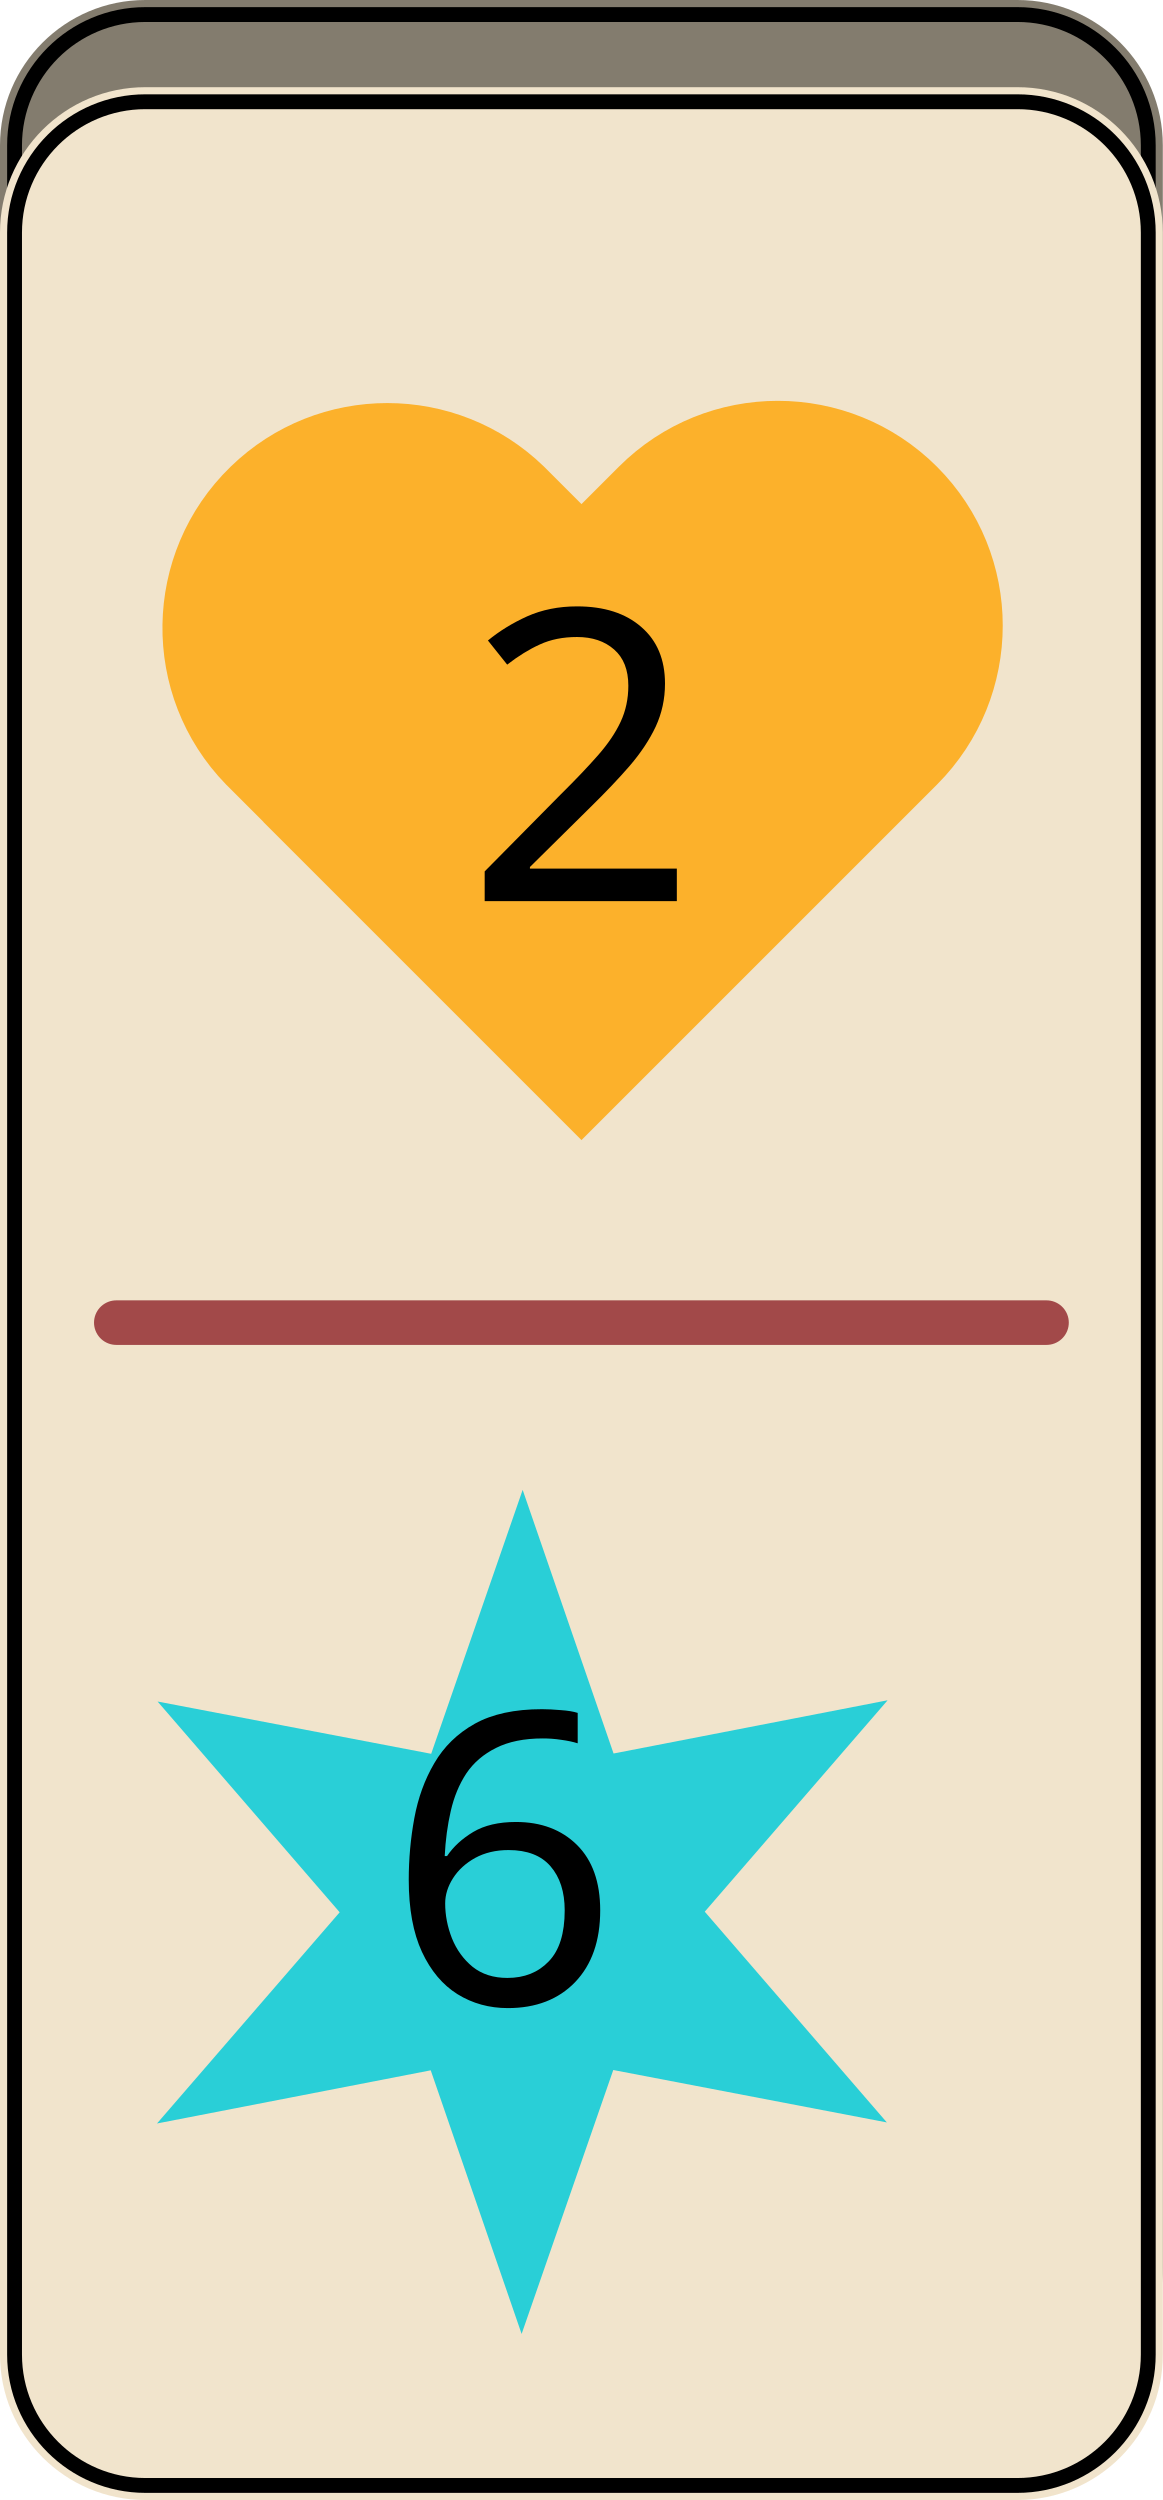
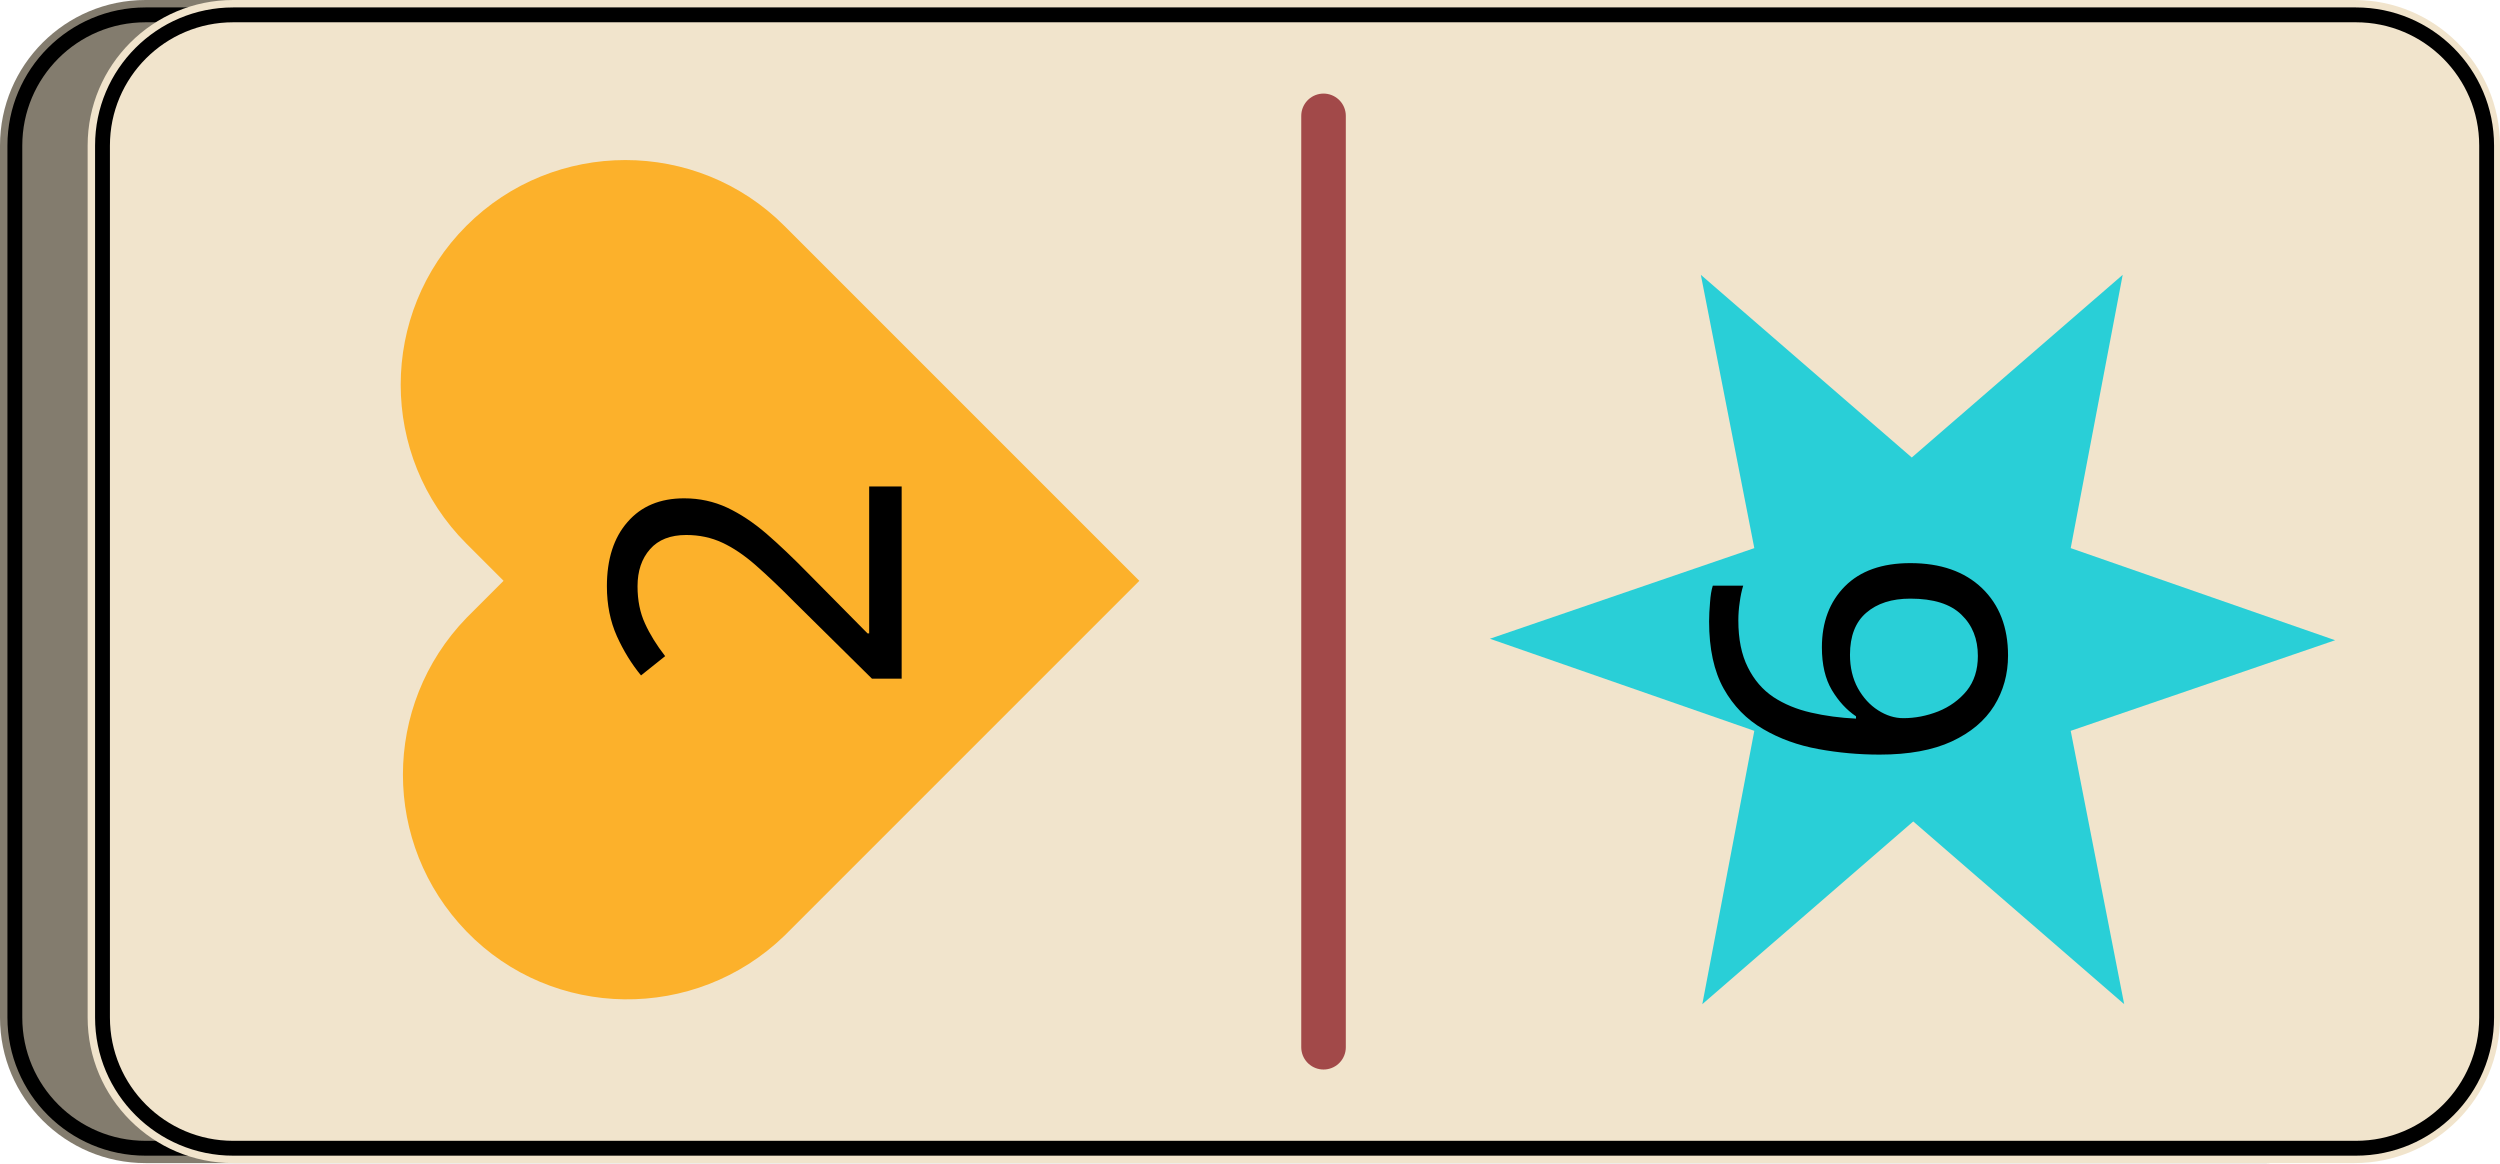
- <svg xmlns="http://www.w3.org/2000/svg" id="Capa_2" data-name="Capa 2" viewBox="0 0 78.29 168.32">
+ <svg xmlns="http://www.w3.org/2000/svg" id="Capa_2" data-name="Capa 2" version="1.1" viewBox="0 0 168.3 78.3">
  <defs>
    <style>
-       .cls-1 {
-         fill: #000;
-         font-family: Poppins-Regular, Poppins;
-         font-size: 27.4px;
-       }
- 
      .cls-1, .cls-2 {
        isolation: isolate;
      }

      .cls-3 {
        fill: #837c6e;
      }

      .cls-3, .cls-4, .cls-5, .cls-6 {
        stroke-width: 0px;
      }

      .cls-4 {
        fill: #fcb12b;
      }

      .cls-5 {
        fill: #29cfd7;
+       }
+ 
+       .cls-2 {
+         fill: #000;
+         font-family: Poppins-Regular, Poppins;
+         font-size: 27.4px;
      }

      .cls-7 {
        stroke: #a24949;
        stroke-width: 3px;
      }

      .cls-7, .cls-8 {
        stroke-linecap: round;
      }

      .cls-7, .cls-8, .cls-9 {
        fill: none;
      }

      .cls-8, .cls-9 {
        stroke: #000;
      }

      .cls-6 {
        fill: #f1e4cc;
      }
    </style>
  </defs>
-   <g id="Capa_1-2" data-name="Capa 1">
+   <g id="Capa_1-2" data-name="Capa 1-2">
    <g id="Grupo_71" data-name="Grupo 71">
      <g id="Grupo_38-3" data-name="Grupo 38-3">
        <g id="Rectángulo_70-3" data-name="Rectángulo 70-3">
-           <rect class="cls-3" width="78.29" height="162.45" rx="9.79" ry="9.79" />
-           <rect class="cls-9" x=".98" y=".98" width="76.33" height="160.49" rx="8.81" ry="8.81" />
+           <rect class="cls-3" x="0" y="0" width="162.4" height="78.3" rx="9.8" ry="9.8" />
+           <rect class="cls-9" x="1" y="1" width="160.5" height="76.3" rx="8.8" ry="8.8" />
        </g>
        <g id="Rectángulo_68-3" data-name="Rectángulo 68-3">
-           <rect class="cls-6" y="5.87" width="78.29" height="162.45" rx="9.79" ry="9.79" />
-           <rect class="cls-8" x=".98" y="6.85" width="76.33" height="160.49" rx="8.81" ry="8.81" />
+           <rect class="cls-6" x="5.9" y="0" width="162.4" height="78.3" rx="9.8" ry="9.8" />
+           <rect class="cls-8" x="6.9" y="1" width="160.5" height="76.3" rx="8.8" ry="8.8" />
        </g>
-         <line id="Línea_1-3" data-name="Línea 1-3" class="cls-7" x1="7.83" y1="89.05" x2="70.46" y2="89.05" />
+         <line id="Línea_1-3" data-name="Línea 1-3" class="cls-7" x1="89.1" y1="70.5" x2="89.1" y2="7.8" />
      </g>
      <g id="Corazón-2">
-         <path id="Unión_1-2" data-name="Unión 1-2" class="cls-4" d="M17.74,55.34l-2.52-2.52c-5.83-5.99-5.69-15.58.31-21.4,5.87-5.71,15.22-5.71,21.1,0l2.52,2.52,2.52-2.52c5.91-5.91,15.49-5.91,21.41,0,5.91,5.91,5.91,15.49,0,21.41h0l-23.93,23.93-21.41-21.41Z" />
+         <path id="Unión_1-2" data-name="Unión 1-2" class="cls-4" d="M55.3,60.5l-2.5,2.5c-6,5.8-15.6,5.7-21.4-.3-5.7-5.9-5.7-15.2,0-21.1l2.5-2.5-2.5-2.5c-5.9-5.9-5.9-15.5,0-21.4,5.9-5.9,15.5-5.9,21.4,0h0l23.9,23.9-21.4,21.4h0Z" />
      </g>
-       <g id="_2-2" data-name=" 2-2" class="cls-2">
-         <text class="cls-1" transform="translate(31.32 60.67)">
-           <tspan x="0" y="0">2</tspan>
+       <g id="_2-2" data-name=" 2-2" class="cls-1">
+         <g class="cls-1">
+           <text class="cls-2" transform="translate(60.7 47) rotate(-90)">
+             <tspan x="0" y="0">2</tspan>
+           </text>
+         </g>
+       </g>
+     </g>
+     <g id="Estrella">
+       <path id="Polígono_3" data-name="Polígono 3" class="cls-5" d="M114.5,18.5l14.2,12.3,14.2-12.3-3.5,18.4,17.8,6.2-17.8,6.1,3.6,18.4-14.2-12.3-14.2,12.3,3.5-18.4-17.8-6.2,17.8-6.1-3.6-18.4h0Z" />
+     </g>
+     <g id="_6" data-name=" 6" class="cls-1">
+       <g class="cls-1">
+         <text class="cls-2" transform="translate(134.9 52.3) rotate(-90)">
+           <tspan x="0" y="0">6</tspan>
        </text>
      </g>
    </g>
-     <g id="Estrella">
-       <path id="Polígono_3" data-name="Polígono 3" class="cls-5" d="M59.75,114.49l-12.3,14.22,12.26,14.19-18.42-3.53-6.17,17.77-6.12-17.75-18.43,3.58,12.3-14.22-12.26-14.19,18.42,3.52,6.16-17.77,6.12,17.75,18.43-3.58Z" />
-     </g>
-     <g id="_6" data-name=" 6" class="cls-2">
-       <text class="cls-1" transform="translate(26.02 134.92)">
-         <tspan x="0" y="0">6</tspan>
-       </text>
-     </g>
  </g>
</svg>
